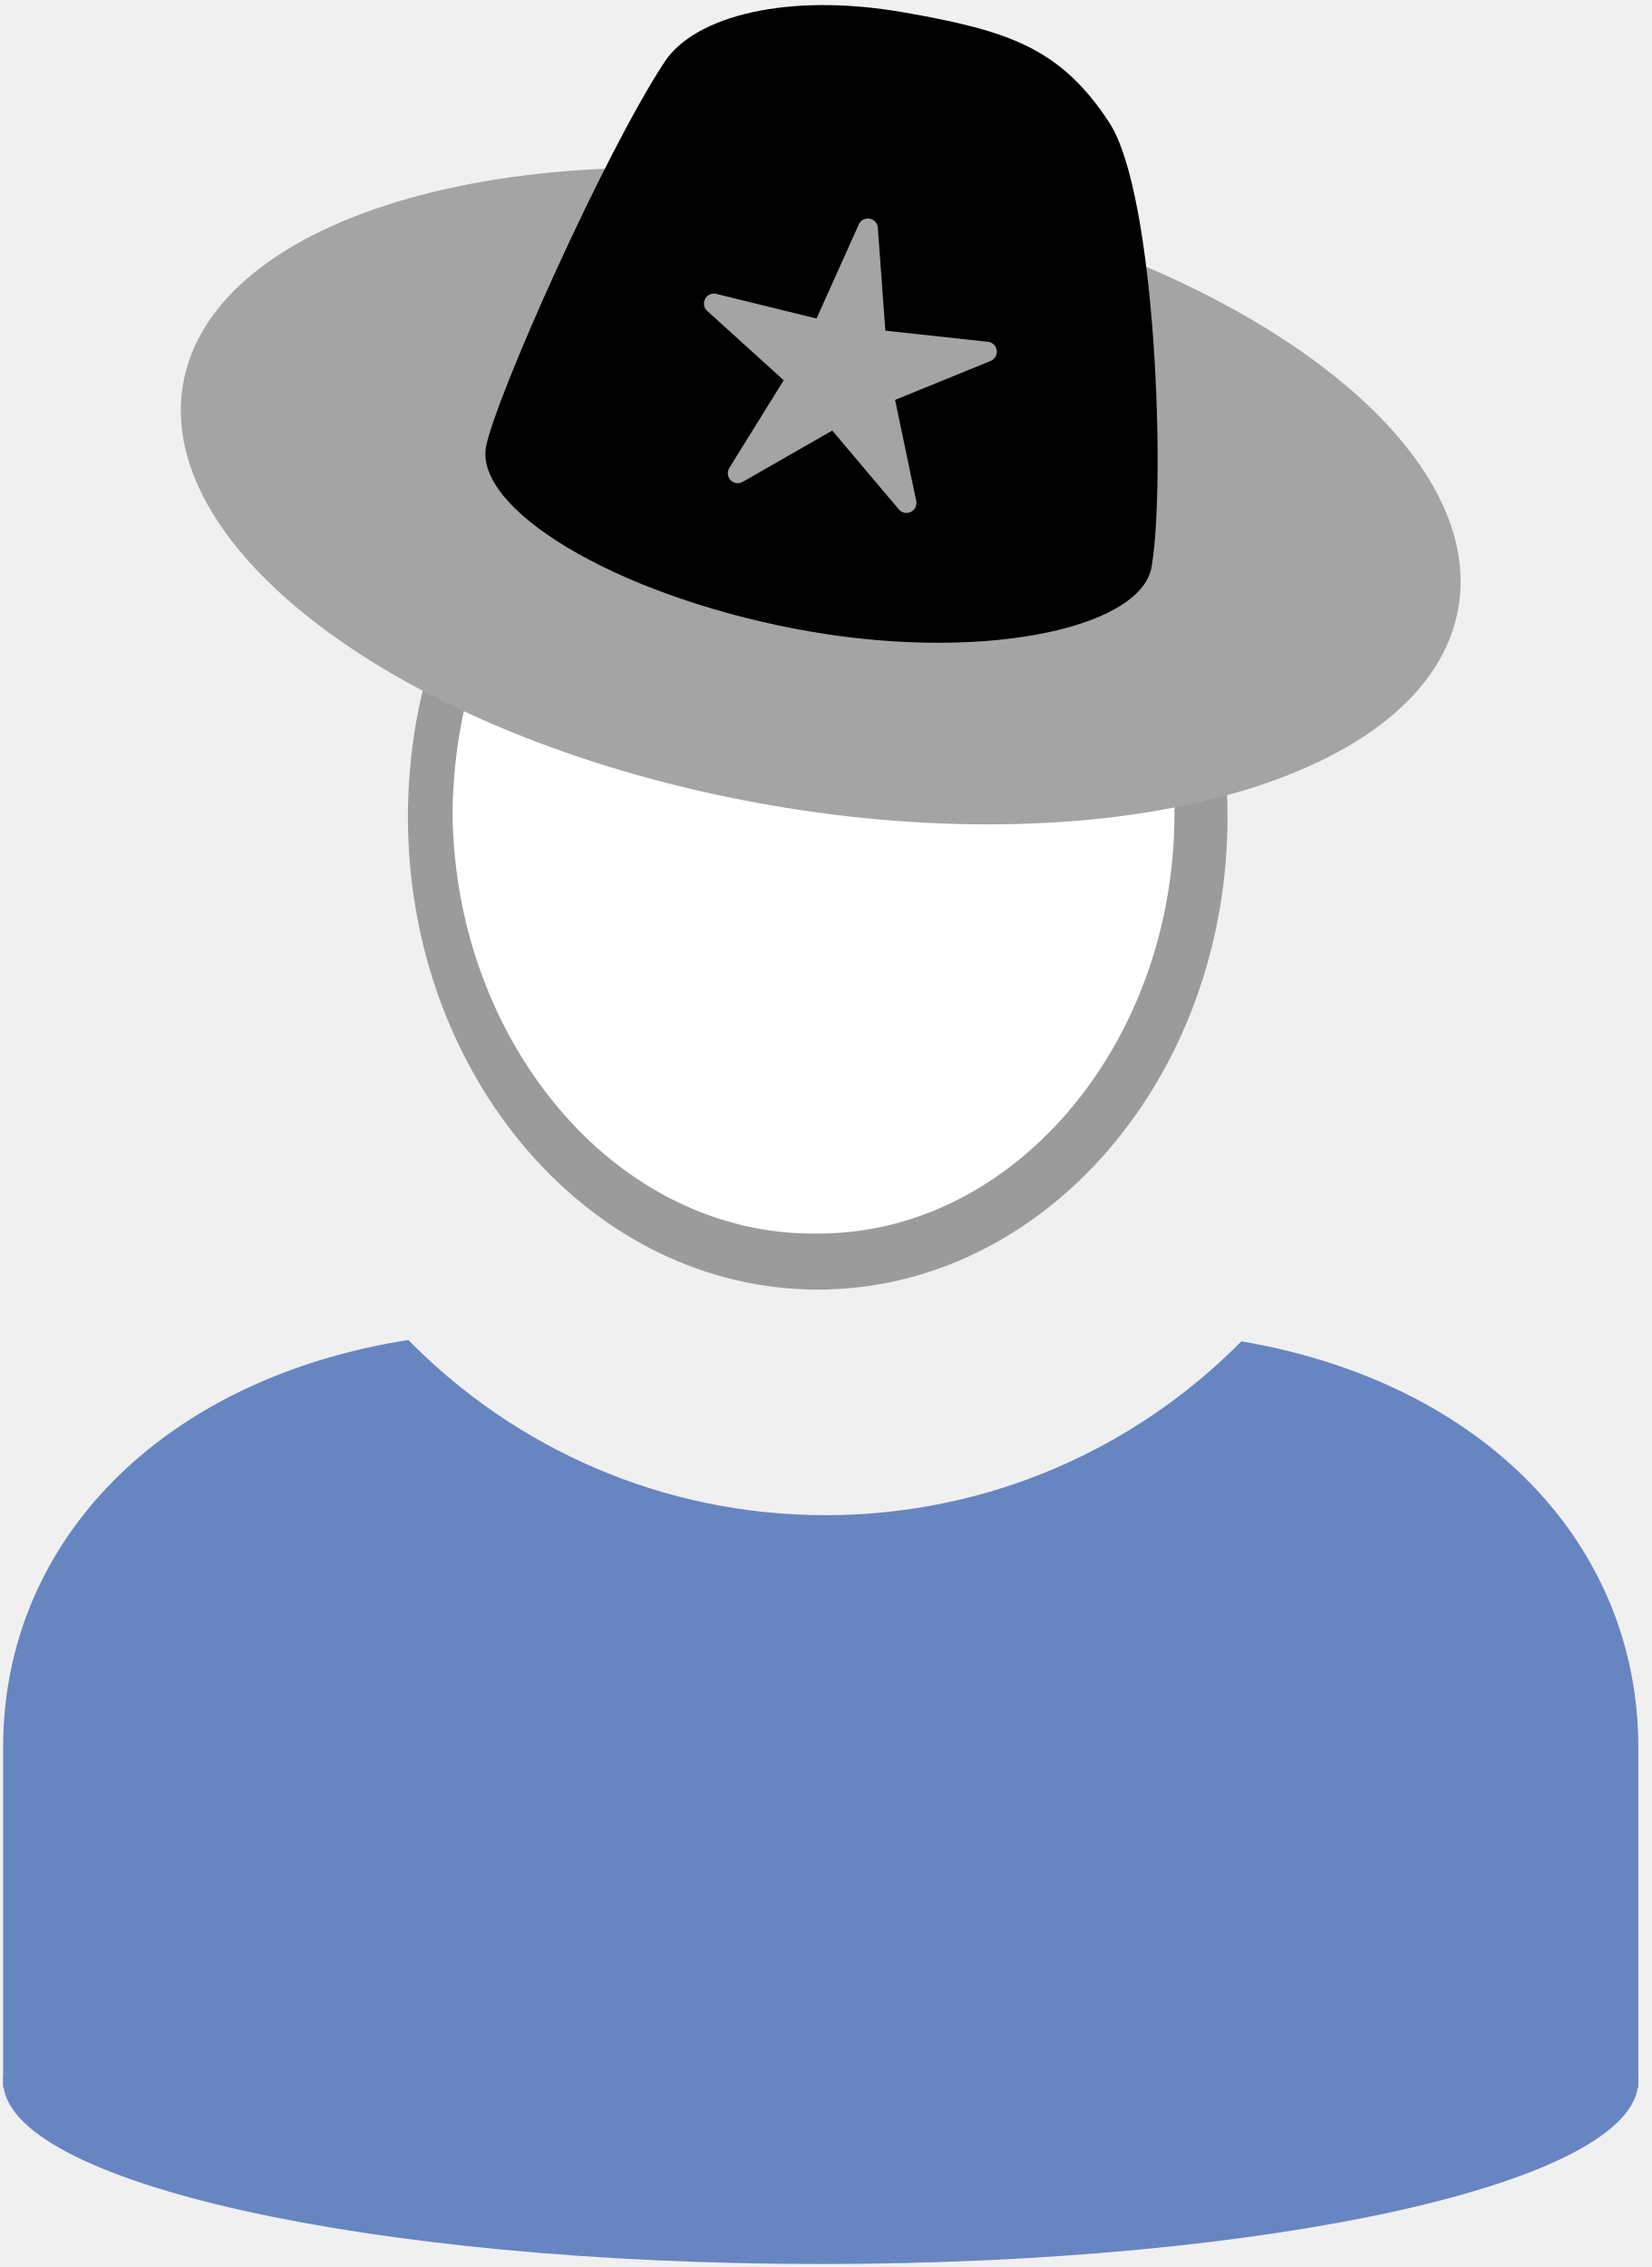
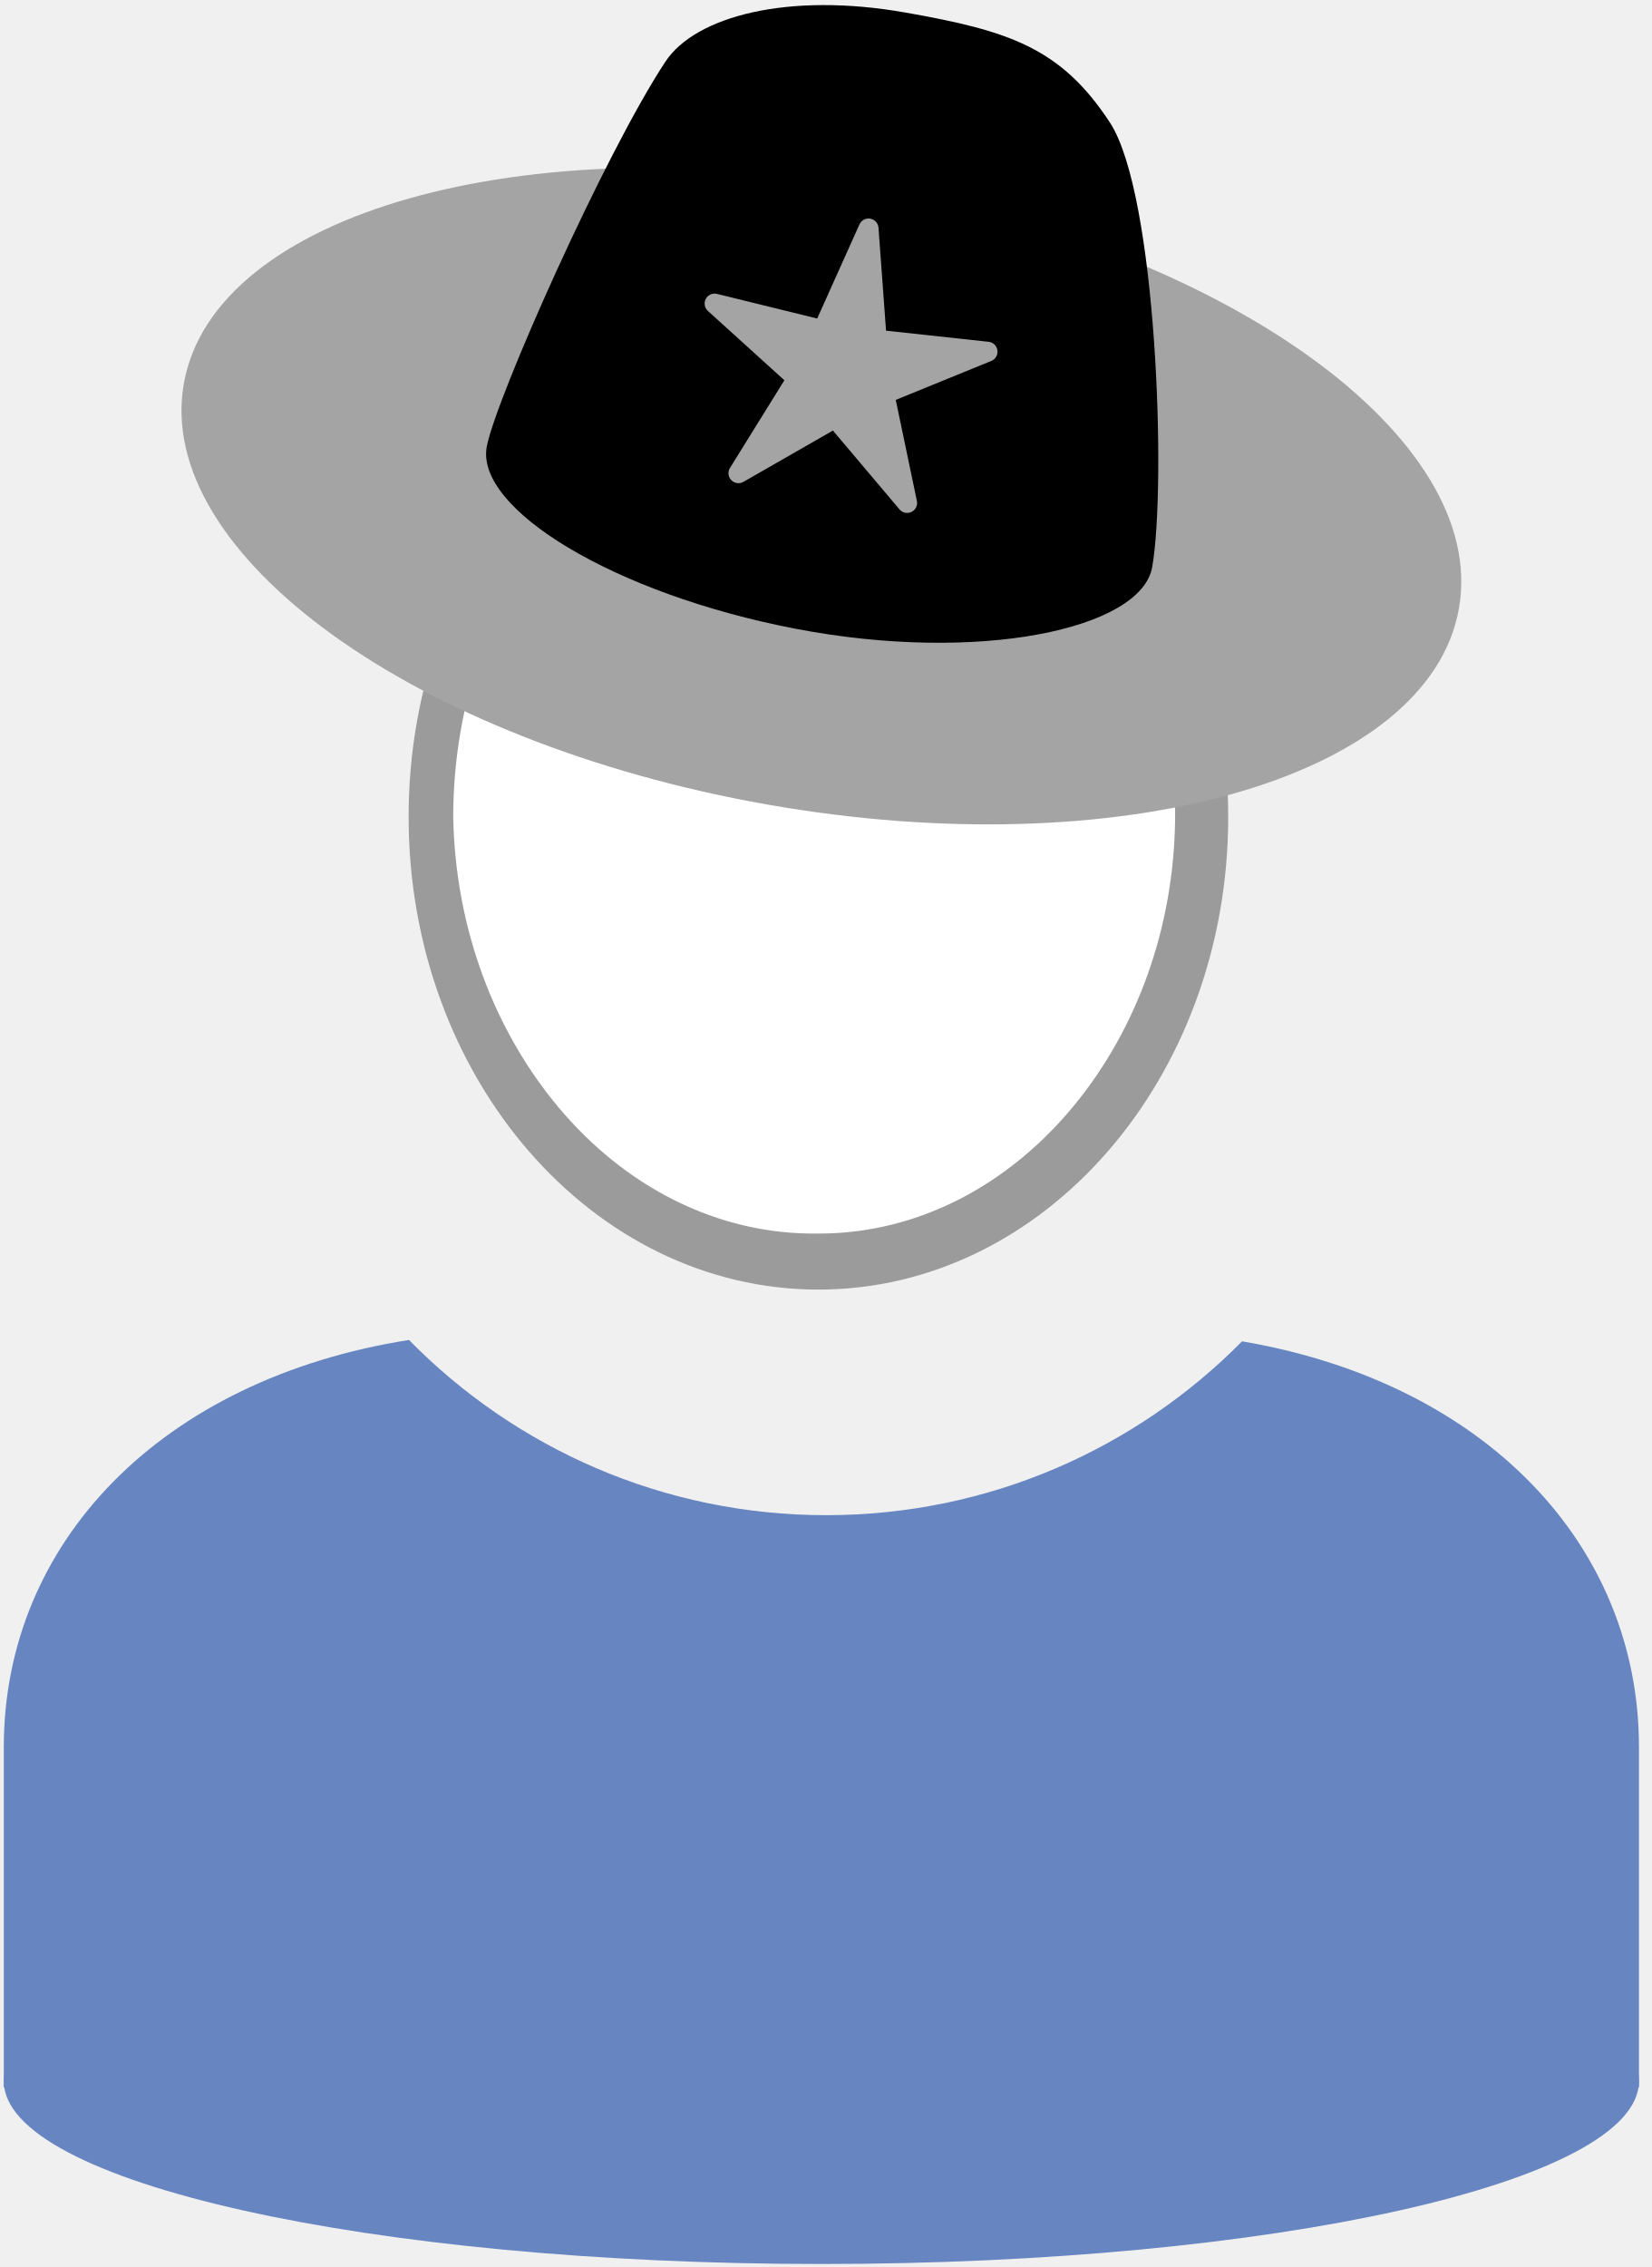
<svg xmlns="http://www.w3.org/2000/svg" width="100%" height="100%" viewBox="0 0 102 140" version="1.1" xml:space="preserve" style="fill-rule:evenodd;clip-rule:evenodd;stroke-linejoin:round;stroke-miterlimit:2;">
  <g id="ZP-Hut-Sheriff">
    <g id="ZP-Base-Runder-Ausschnitt">
      <g id="Z-Kopf">
-         <ellipse cx="50.506" cy="50.443" rx="25.313" ry="29.198" style="fill:#fff;" />
-         <path d="M50.506,21.245c13.97,0 25.312,13.083 25.312,29.198c0,16.115 -11.342,29.198 -25.312,29.198c-13.97,-0 -25.313,-13.083 -25.313,-29.198c0,-16.115 11.343,-29.198 25.313,-29.198Zm-0,2.922c-6.44,-0.043 -12.263,3.098 -16.356,8.124c-3.863,4.744 -6.192,11.141 -6.199,18.152c0.127,6.966 2.588,13.255 6.486,17.92c4.067,4.867 9.768,7.908 16.069,7.816c6.261,0.011 11.874,-3.105 15.855,-7.989c3.787,-4.645 6.131,-10.878 6.177,-17.747c0.056,-6.909 -2.182,-13.226 -5.931,-17.946c-4.002,-5.038 -9.708,-8.275 -16.101,-8.33Z" style="fill:#9b9b9b;" />
+         <ellipse cx="50.547" cy="50.443" rx="25.313" ry="29.198" style="fill:#fff;" />
+         <path d="M50.547,21.245c13.97,0 25.313,13.083 25.313,29.198c-0,16.115 -11.343,29.198 -25.313,29.198c-13.97,-0 -25.312,-13.083 -25.312,-29.198c-0,-16.115 11.342,-29.198 25.312,-29.198Zm0,2.922c-6.44,-0.043 -12.263,3.098 -16.356,8.124c-3.863,4.744 -6.192,11.141 -6.199,18.152c0.127,6.966 2.588,13.255 6.486,17.92c4.067,4.867 9.768,7.908 16.069,7.816c6.261,0.011 11.874,-3.105 15.855,-7.989c3.787,-4.645 6.131,-10.878 6.177,-17.747c0.056,-6.909 -2.181,-13.226 -5.931,-17.946c-4.002,-5.038 -9.708,-8.275 -16.101,-8.33Z" style="fill:#9b9b9b;" />
      </g>
      <g id="Z-Body-Rund">
-         <path d="M76.672,82.834c15.028,2.562 24.514,12.587 24.514,25.058l0,21.022l-100.993,0l0,-21.022c0,-12.612 9.702,-22.722 25.026,-25.142c6.554,6.678 15.678,10.821 25.768,10.821c10.048,-0 19.138,-4.108 25.685,-10.737Z" style="fill:#6785c1;" />
-         <ellipse cx="50.69" cy="128.525" rx="50.496" ry="11.29" style="fill:#6785c1;" />
+         <path d="M76.714,82.834c15.028,2.562 24.513,12.587 24.513,25.058l0,21.022l-100.992,0l-0,-21.022c-0,-12.612 9.701,-22.722 25.025,-25.142c6.554,6.678 15.678,10.821 25.768,10.821c10.048,-0 19.138,-4.108 25.686,-10.737Z" style="fill:#6785c1;" />
+         <ellipse cx="50.731" cy="128.525" rx="50.496" ry="11.29" style="fill:#6785c1;" />
      </g>
    </g>
    <g id="Z-Hut-Sheriff">
-       <path d="M54.049,11.584c21.733,3.832 37.872,15.479 36.018,25.992c-1.854,10.513 -21.003,15.937 -42.736,12.105c-21.733,-3.832 -37.872,-15.478 -36.018,-25.991c1.854,-10.514 21.003,-15.938 42.736,-12.106Z" style="fill:#a4a4a4;" />
-       <path d="M41.053,3.813c-3.766,5.71 -10.453,20.76 -11.029,23.755c-0.735,3.83 7.798,9.095 19.076,11.262c11.279,2.166 21.345,0.031 22.022,-3.81c0.881,-4.993 0.293,-23.025 -2.616,-27.46c-3.032,-4.623 -6.24,-5.66 -12.63,-6.786c-7.247,-1.278 -12.969,0.229 -14.823,3.039Z" />
-       <path d="M53.042,13.857c0.115,-0.257 0.391,-0.403 0.668,-0.354c0.278,0.049 0.487,0.281 0.507,0.562l0.465,6.356l6.337,0.687c0.28,0.03 0.504,0.247 0.543,0.526c0.039,0.279 -0.116,0.549 -0.377,0.656l-5.902,2.406l1.305,6.239c0.058,0.276 -0.079,0.556 -0.332,0.679c-0.254,0.124 -0.559,0.059 -0.741,-0.156l-4.112,-4.869l-5.53,3.169c-0.244,0.14 -0.553,0.096 -0.749,-0.107c-0.196,-0.202 -0.229,-0.512 -0.08,-0.752l3.36,-5.416l-4.723,-4.28c-0.209,-0.189 -0.262,-0.496 -0.13,-0.745c0.132,-0.249 0.417,-0.376 0.691,-0.308l6.189,1.521l2.611,-5.814Z" style="fill:#a4a4a4;" />
+       <path d="M54.09,11.584c21.733,3.832 37.872,15.479 36.018,25.992c-1.854,10.513 -21.003,15.937 -42.736,12.105c-21.733,-3.832 -37.872,-15.478 -36.018,-25.991c1.854,-10.514 21.003,-15.938 42.736,-12.106Z" style="fill:#a4a4a4;" />
+       <path d="M41.094,3.813c-3.766,5.71 -10.453,20.76 -11.028,23.755c-0.736,3.83 7.797,9.095 19.075,11.262c11.279,2.166 21.345,0.031 22.022,-3.81c0.881,-4.993 0.293,-23.025 -2.616,-27.46c-3.032,-4.623 -6.24,-5.66 -12.63,-6.786c-7.247,-1.278 -12.969,0.229 -14.823,3.039Z" />
+       <path d="M53.083,13.857c0.115,-0.257 0.391,-0.403 0.668,-0.354c0.278,0.049 0.487,0.281 0.507,0.562l0.466,6.356l6.336,0.687c0.28,0.03 0.504,0.247 0.543,0.526c0.039,0.279 -0.116,0.549 -0.377,0.656l-5.902,2.406l1.305,6.239c0.058,0.276 -0.079,0.556 -0.332,0.679c-0.254,0.124 -0.559,0.059 -0.741,-0.156l-4.112,-4.869l-5.53,3.169c-0.244,0.14 -0.553,0.096 -0.749,-0.107c-0.196,-0.202 -0.229,-0.512 -0.08,-0.752l3.36,-5.416l-4.723,-4.28c-0.209,-0.189 -0.262,-0.496 -0.13,-0.745c0.133,-0.249 0.417,-0.376 0.691,-0.308l6.189,1.521l2.611,-5.814Z" style="fill:#a4a4a4;" />
    </g>
  </g>
</svg>
